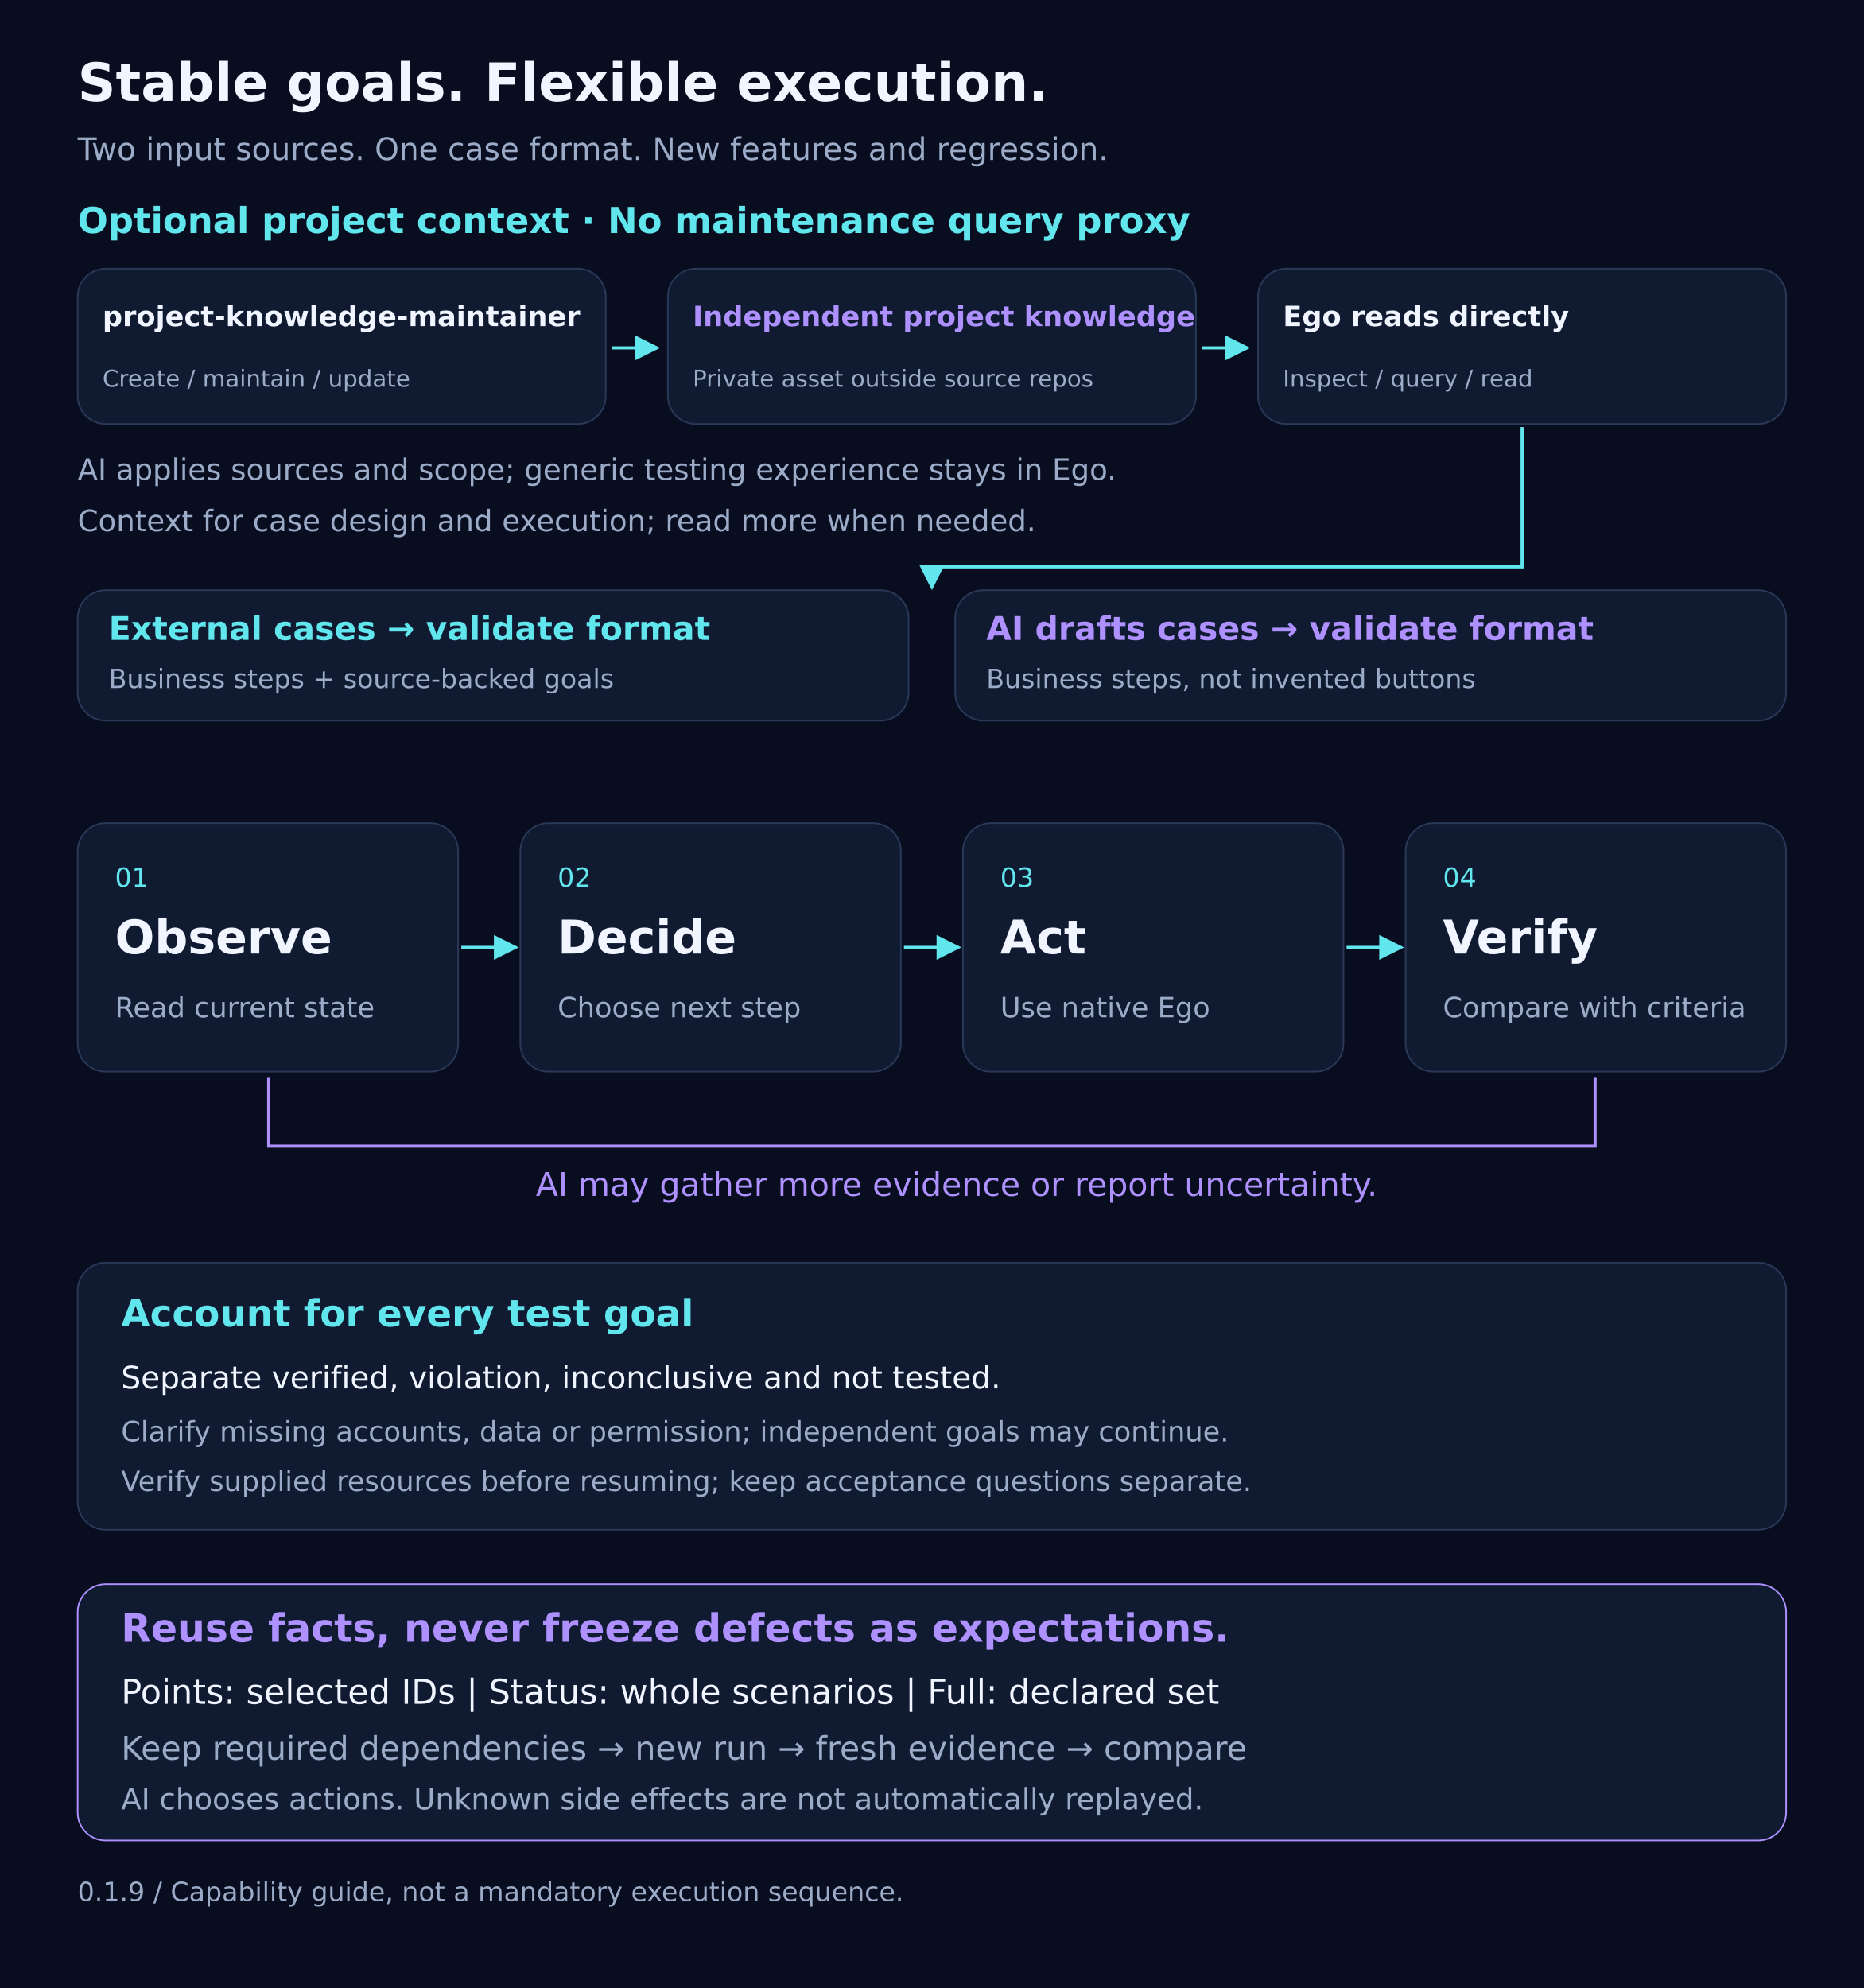
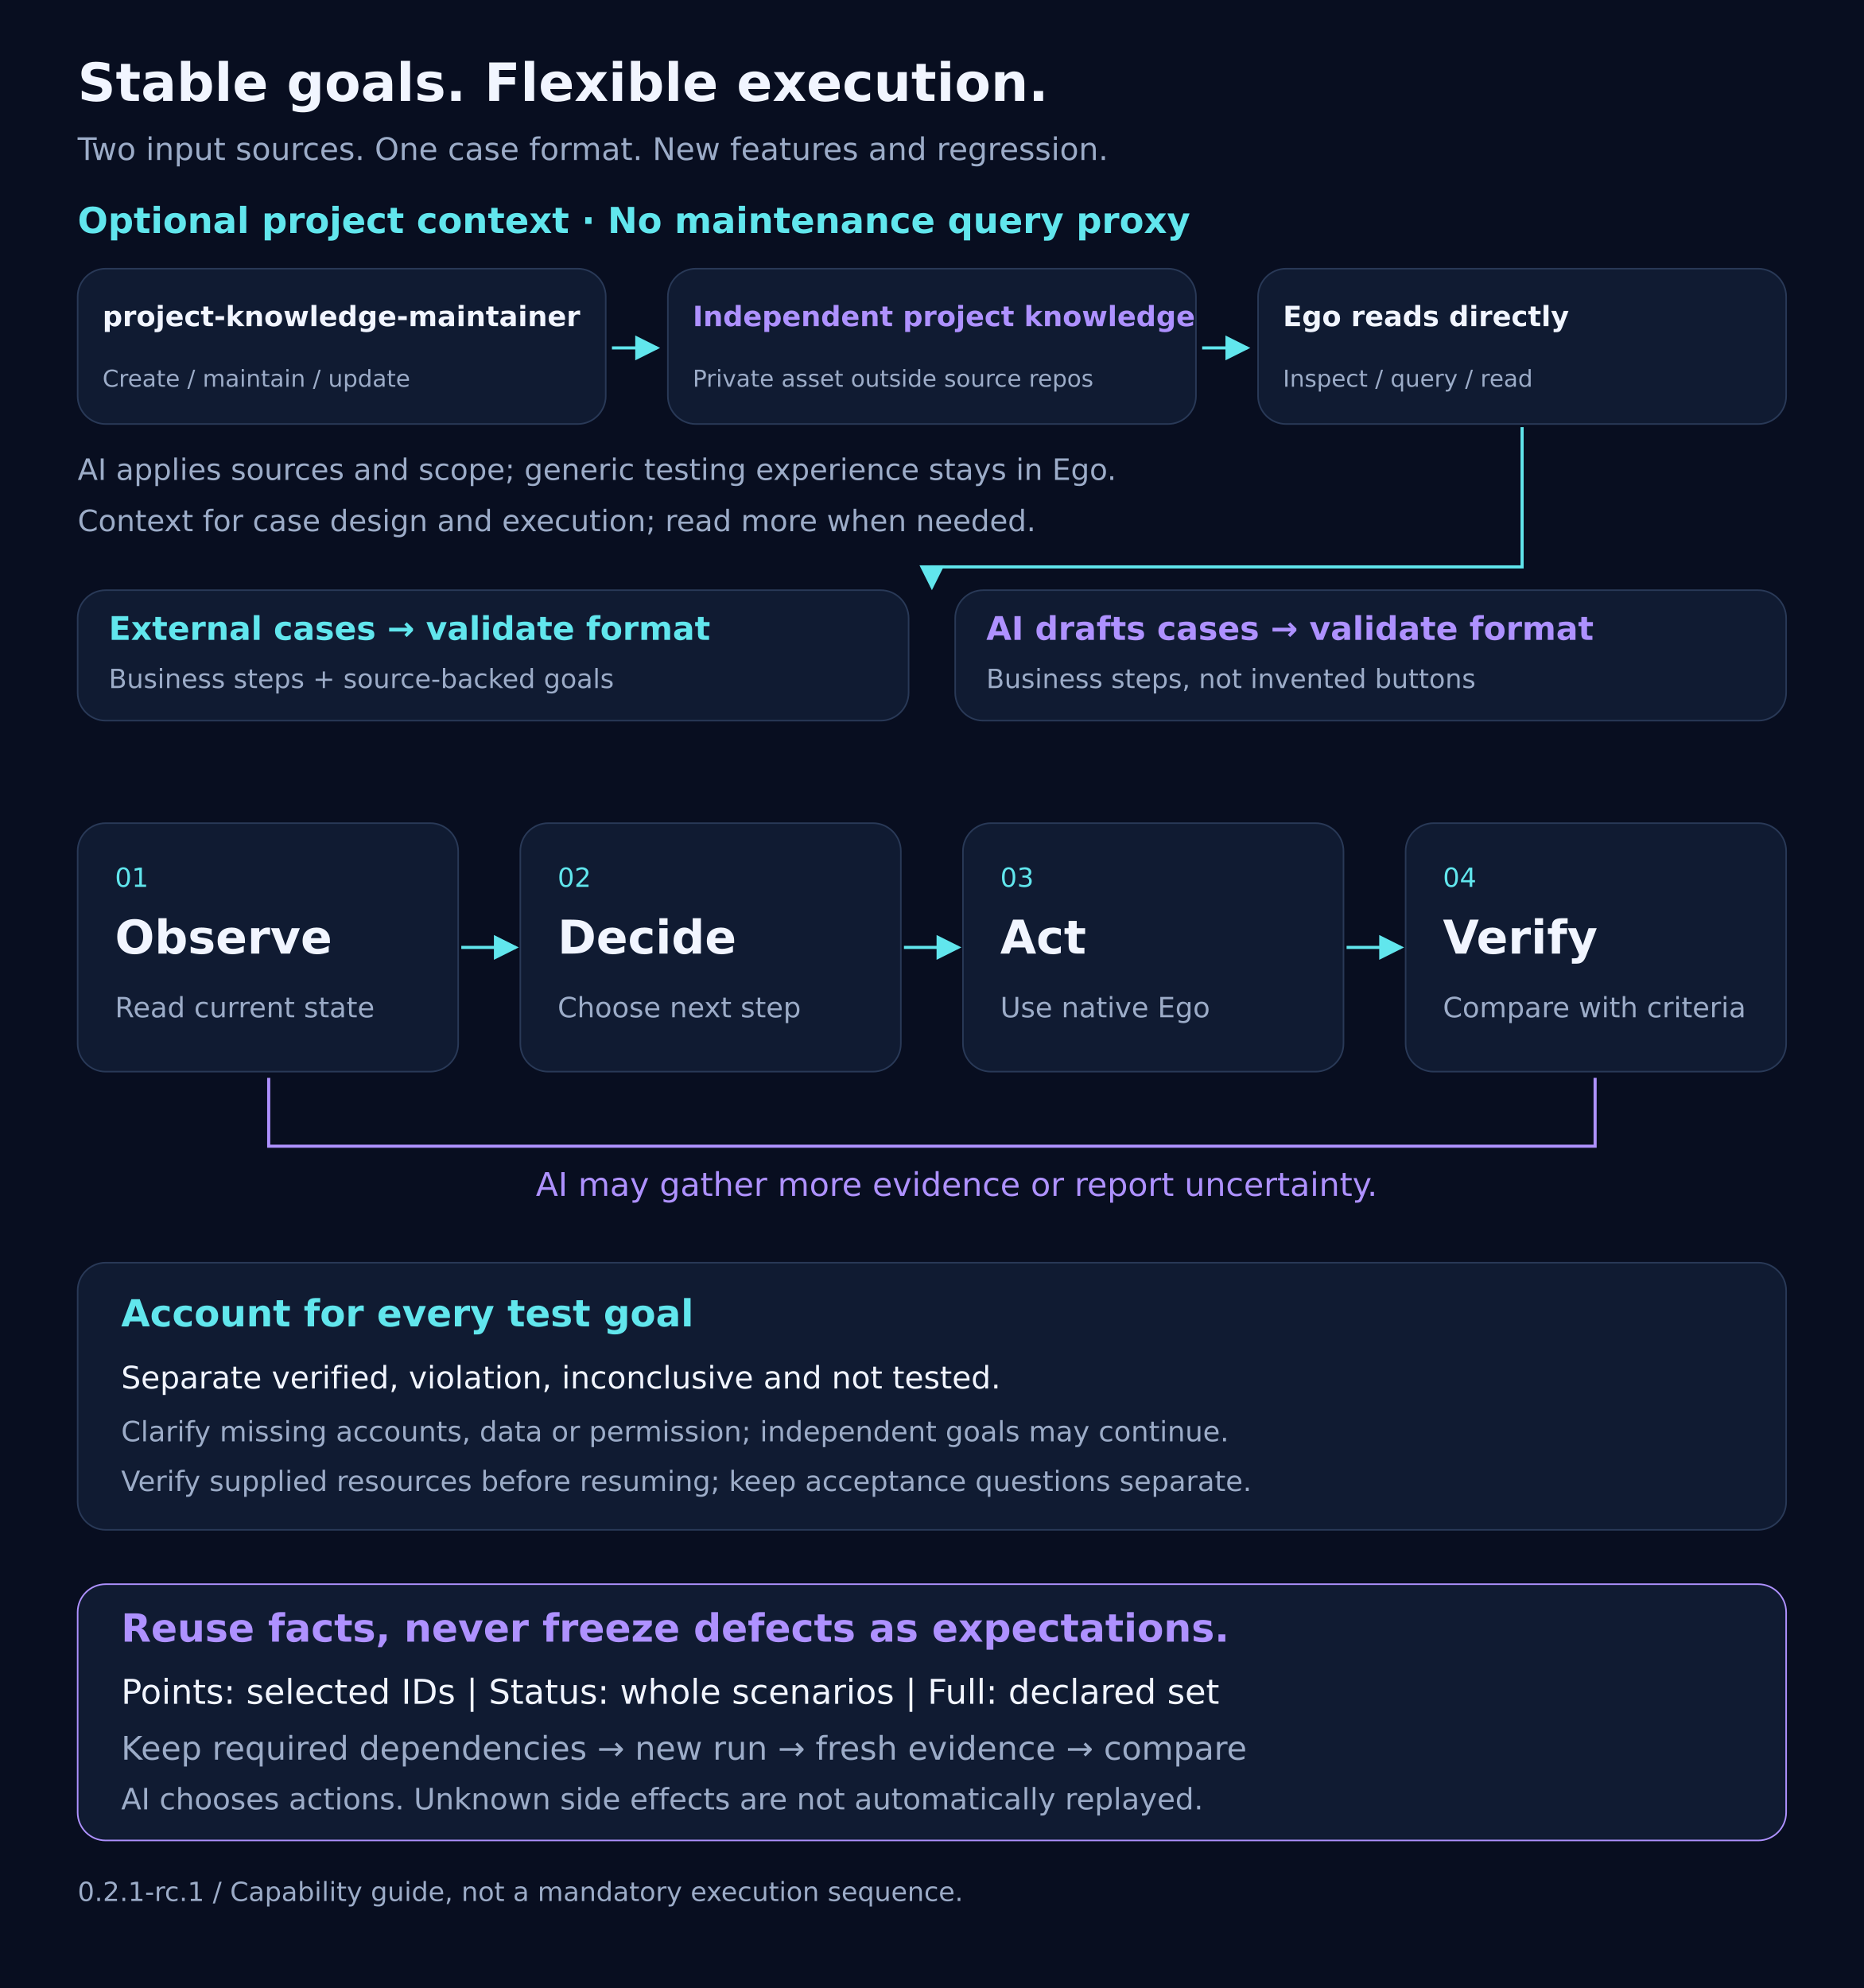
<svg xmlns="http://www.w3.org/2000/svg" width="1200" height="1280" viewBox="0 0 1200 1280" role="img" aria-label="Adaptive test workflow">
  <defs>
    <linearGradient id="g">
      <stop stop-color="#61e6ed" />
      <stop offset="1" stop-color="#ae91ff" />
    </linearGradient>
    <marker id="arrow" markerWidth="8" markerHeight="8" refX="7" refY="4" orient="auto">
      <path d="M0,0 L8,4 L0,8" fill="#61e6ed" />
    </marker>
  </defs>
  <g font-family="DejaVu Sans, Noto Sans CJK SC, sans-serif">
    <rect x="0" y="0" width="1200" height="1280" rx="0" fill="#080e20" stroke="#080e20" />
    <path d="M0,2 H1200" stroke="url(#g)" stroke-width="4" />
    <text x="50" y="65" font-size="34" fill="#f1f5ff" font-weight="700">Stable goals. Flexible execution.</text>
    <text x="50" y="103" font-size="20" fill="#9cacc8" font-weight="400">Two input sources. One case format. New features and regression.</text>
    <g data-diagram-role="knowledge-before-testing">
      <text x="50" y="150" font-size="23" fill="#61e6ed" font-weight="700">Optional project context · No maintenance query proxy</text>
      <rect x="50" y="173" width="340" height="100" rx="18" fill="#101b32" stroke="#293957" />
      <text x="66" y="210" font-size="18" fill="#f1f5ff" font-weight="700">project-knowledge-maintainer</text>
      <text x="66" y="249" font-size="15" fill="#9cacc8" font-weight="400">Create / maintain / update</text>
      <path d="M394,224 L423,224" stroke="#61e6ed" stroke-width="2" fill="none" marker-end="url(#arrow)" />
      <rect x="430" y="173" width="340" height="100" rx="18" fill="#101b32" stroke="#293957" />
      <text x="446" y="210" font-size="18" fill="#ae91ff" font-weight="700">Independent project knowledge</text>
      <text x="446" y="249" font-size="15" fill="#9cacc8" font-weight="400">Private asset outside source repos</text>
      <path d="M774,224 L803,224" stroke="#61e6ed" stroke-width="2" fill="none" marker-end="url(#arrow)" />
      <rect x="810" y="173" width="340" height="100" rx="18" fill="#101b32" stroke="#293957" />
      <text x="826" y="210" font-size="18" fill="#f1f5ff" font-weight="700">Ego reads directly</text>
      <text x="826" y="249" font-size="15" fill="#9cacc8" font-weight="400">Inspect / query / read</text>
      <text x="50" y="309" font-size="19" fill="#9cacc8" font-weight="400">AI applies sources and scope; generic testing experience stays in Ego.</text>
      <text x="50" y="342" font-size="19" fill="#9cacc8" font-weight="400">Context for case design and execution; read more when needed.</text>
      <path d="M980 275 V365 H600 V378" stroke="#61e6ed" stroke-width="2" fill="none" marker-end="url(#arrow)" />
    </g>
    <g transform="translate(0 250)">
      <rect x="50" y="130" width="535" height="84" rx="18" fill="#101b32" stroke="#293957" />
      <text x="70" y="162" font-size="21" fill="#61e6ed" font-weight="700">External cases → validate format</text>
      <text x="70" y="193" font-size="17" fill="#9cacc8" font-weight="400">Business steps + source-backed goals</text>
      <rect x="615" y="130" width="535" height="84" rx="18" fill="#101b32" stroke="#293957" />
      <text x="635" y="162" font-size="21" fill="#ae91ff" font-weight="700">AI drafts cases → validate format</text>
      <text x="635" y="193" font-size="17" fill="#9cacc8" font-weight="400">Business steps, not invented buttons</text>
      <g transform="translate(0 120)">
        <rect x="50" y="160" width="245" height="160" rx="18" fill="#101b32" stroke="#293957" />
        <text x="74" y="201" font-size="17" fill="#61e6ed" font-weight="400">01</text>
        <text x="74" y="244" font-size="30" fill="#f1f5ff" font-weight="700">Observe</text>
        <text x="74" y="285" font-size="18" fill="#9cacc8" font-weight="400">Read current state</text>
        <path d="M297,240 L332,240" stroke="#61e6ed" stroke-width="2" fill="none" marker-end="url(#arrow)" />
        <rect x="335" y="160" width="245" height="160" rx="18" fill="#101b32" stroke="#293957" />
        <text x="359" y="201" font-size="17" fill="#61e6ed" font-weight="400">02</text>
        <text x="359" y="244" font-size="30" fill="#f1f5ff" font-weight="700">Decide</text>
        <text x="359" y="285" font-size="18" fill="#9cacc8" font-weight="400">Choose next step</text>
        <path d="M582,240 L617,240" stroke="#61e6ed" stroke-width="2" fill="none" marker-end="url(#arrow)" />
        <rect x="620" y="160" width="245" height="160" rx="18" fill="#101b32" stroke="#293957" />
        <text x="644" y="201" font-size="17" fill="#61e6ed" font-weight="400">03</text>
        <text x="644" y="244" font-size="30" fill="#f1f5ff" font-weight="700">Act</text>
        <text x="644" y="285" font-size="18" fill="#9cacc8" font-weight="400">Use native Ego</text>
        <path d="M867,240 L902,240" stroke="#61e6ed" stroke-width="2" fill="none" marker-end="url(#arrow)" />
        <rect x="905" y="160" width="245" height="160" rx="18" fill="#101b32" stroke="#293957" />
        <text x="929" y="201" font-size="17" fill="#61e6ed" font-weight="400">04</text>
        <text x="929" y="244" font-size="30" fill="#f1f5ff" font-weight="700">Verify</text>
        <text x="929" y="285" font-size="18" fill="#9cacc8" font-weight="400">Compare with criteria</text>
        <path d="M1027,324 V368 H173 V324" fill="none" stroke="#ae91ff" stroke-width="2" />
        <text x="345" y="400" font-size="21" fill="#ae91ff" font-weight="400">AI may gather more evidence or report uncertainty.</text>
        <rect x="50" y="443" width="1100" height="172" rx="18" fill="#101b32" stroke="#293957" />
        <text x="78" y="484" font-size="24" fill="#61e6ed" font-weight="700">Account for every test goal</text>
        <text x="78" y="524" font-size="20" fill="#f1f5ff" font-weight="400">Separate verified, violation, inconclusive and not tested.</text>
        <text x="78" y="558" font-size="18" fill="#9cacc8" font-weight="400">Clarify missing accounts, data or permission; independent goals may continue.</text>
        <text x="78" y="590" font-size="18" fill="#9cacc8" font-weight="400">Verify supplied resources before resuming; keep acceptance questions separate.</text>
      </g>
      <rect x="50" y="770" width="1100" height="165" rx="18" fill="#101b32" stroke="#ae91ff" />
      <text x="78" y="807" font-size="25" fill="#ae91ff" font-weight="700">Reuse facts, never freeze defects as expectations.</text>
      <text x="78" y="847" font-size="22" fill="#f1f5ff" font-weight="400">Points: selected IDs  |  Status: whole scenarios  |  Full: declared set</text>
      <text x="78" y="883" font-size="21" fill="#9cacc8" font-weight="400">Keep required dependencies → new run → fresh evidence → compare</text>
      <text x="78" y="915" font-size="19" fill="#9cacc8" font-weight="400">AI chooses actions. Unknown side effects are not automatically replayed.</text>
-       <text x="50" y="974" font-size="17" fill="#9cacc8" font-weight="400">0.1.9 / Capability guide, not a mandatory execution sequence.</text>
+       <text x="50" y="974" font-size="17" fill="#9cacc8" font-weight="400">0.2.1-rc.1 / Capability guide, not a mandatory execution sequence.</text>
    </g>
  </g>
</svg>
